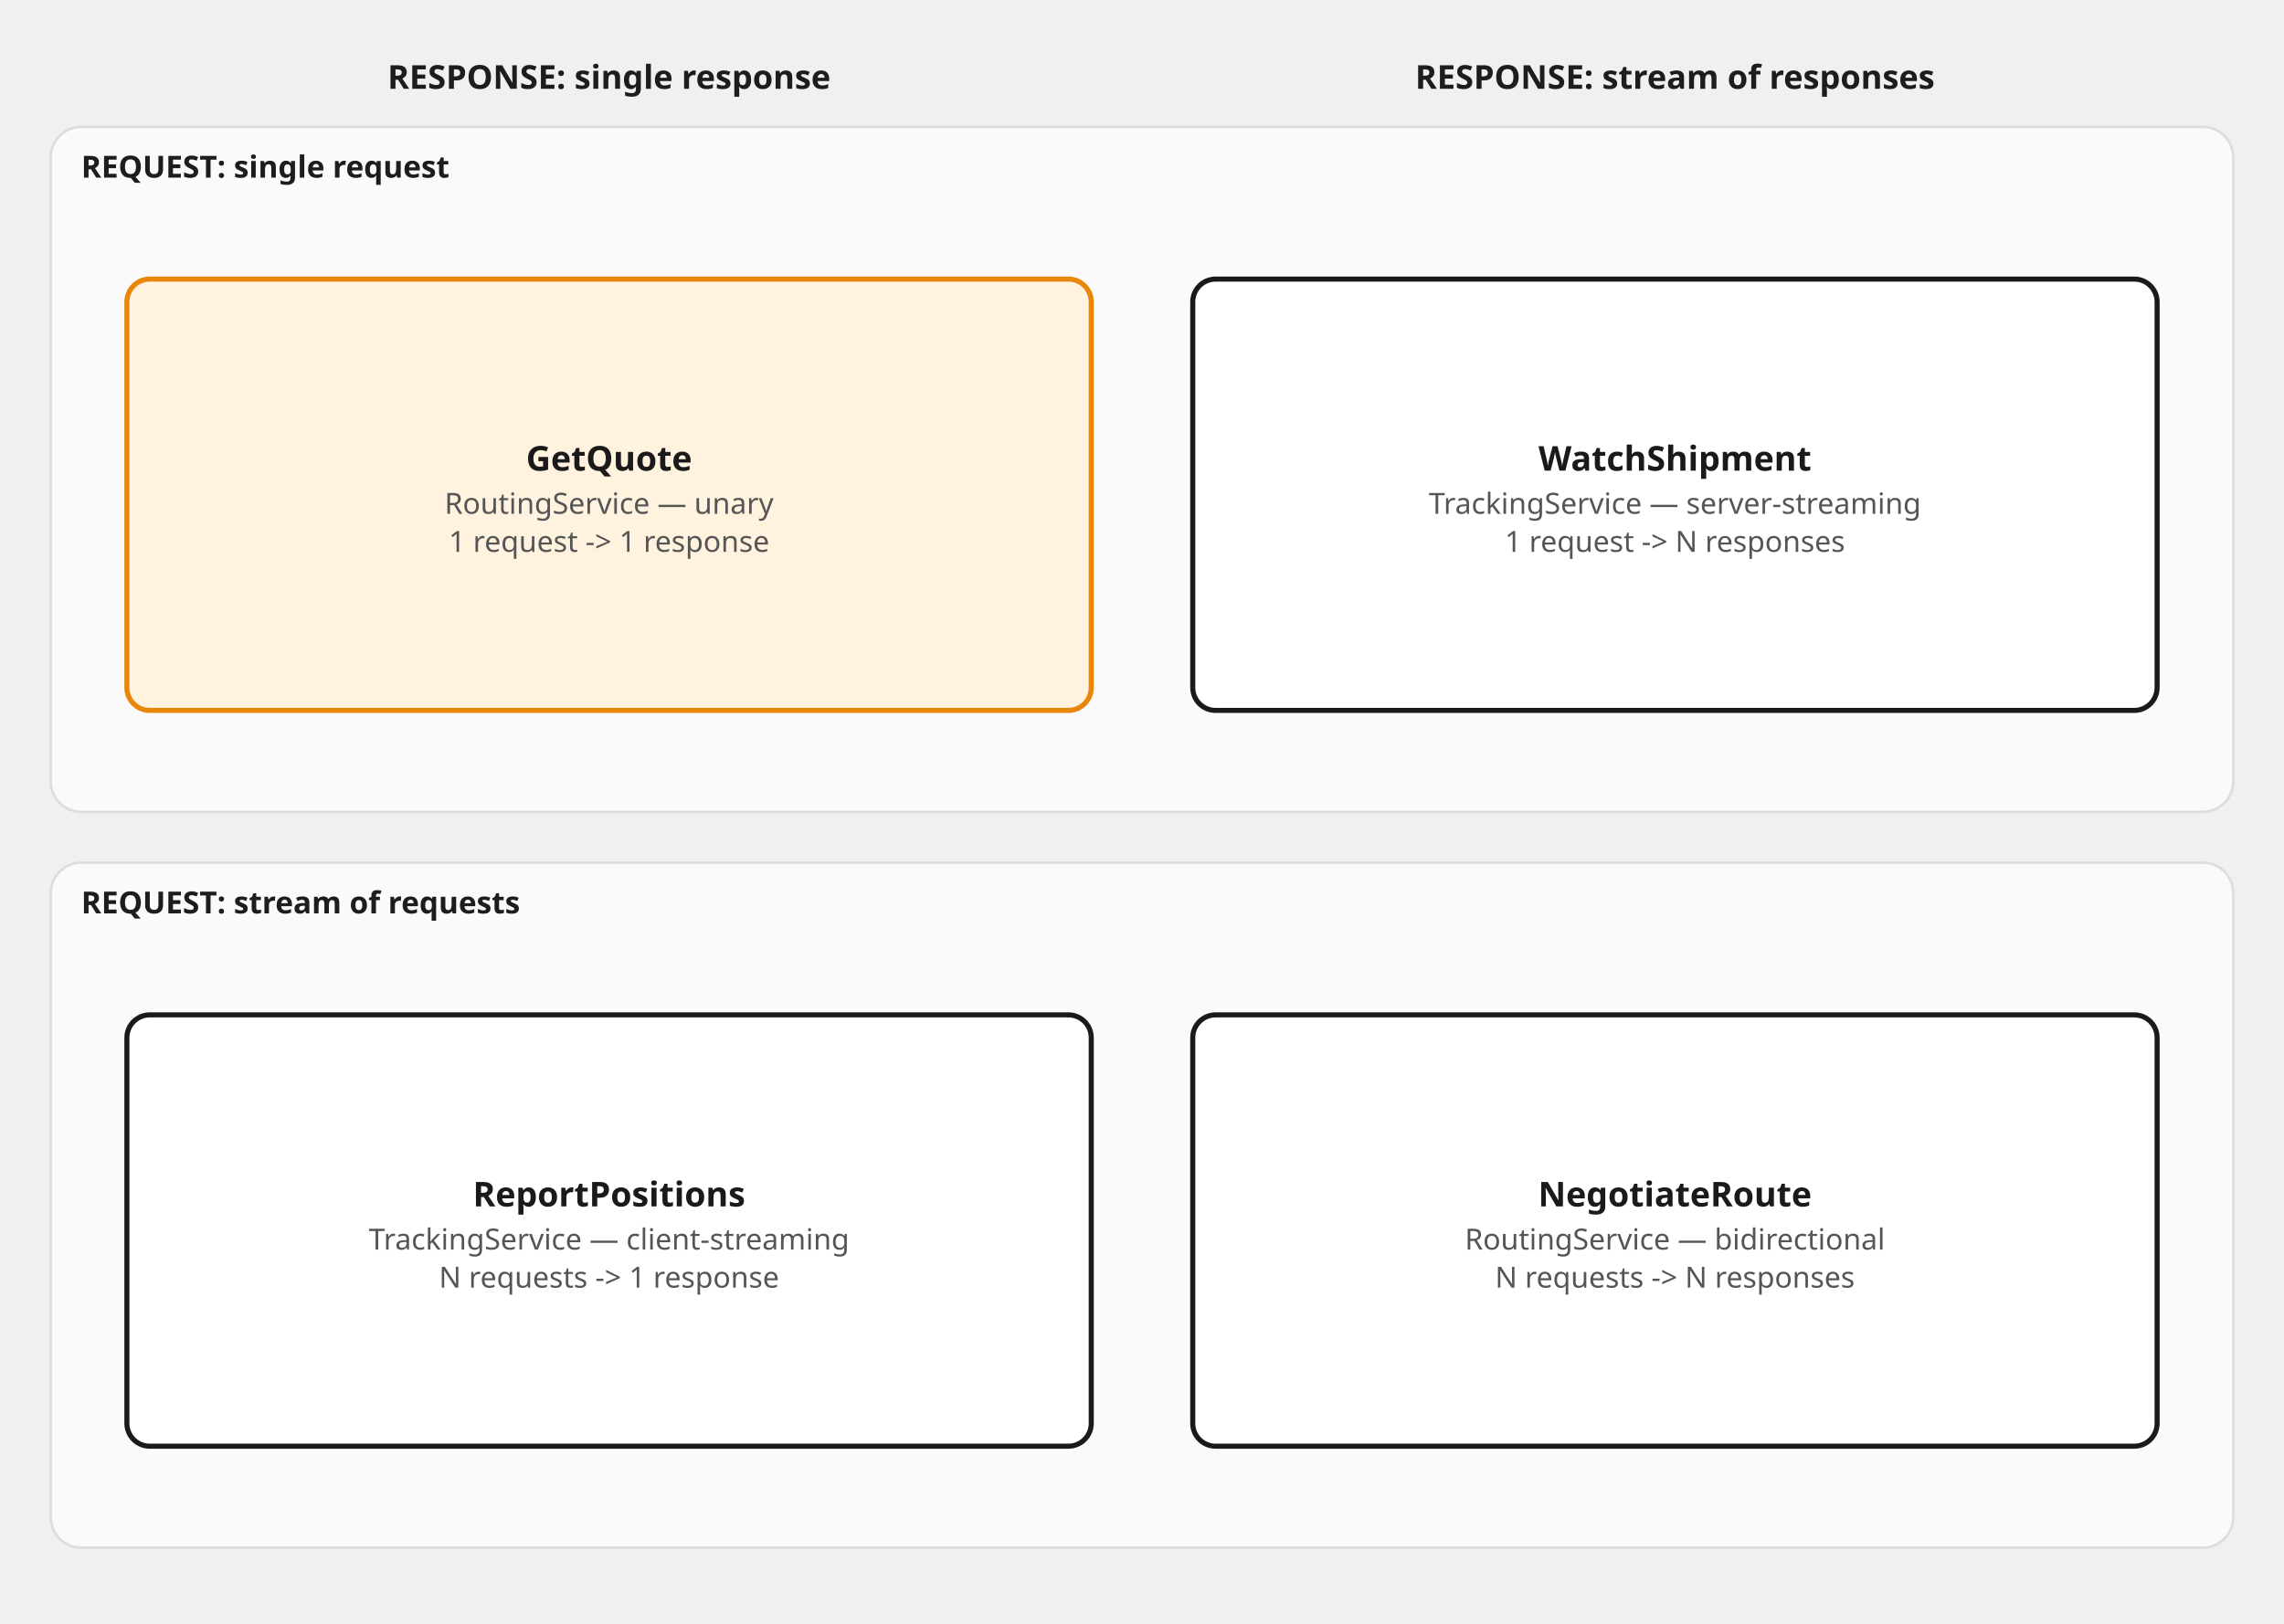
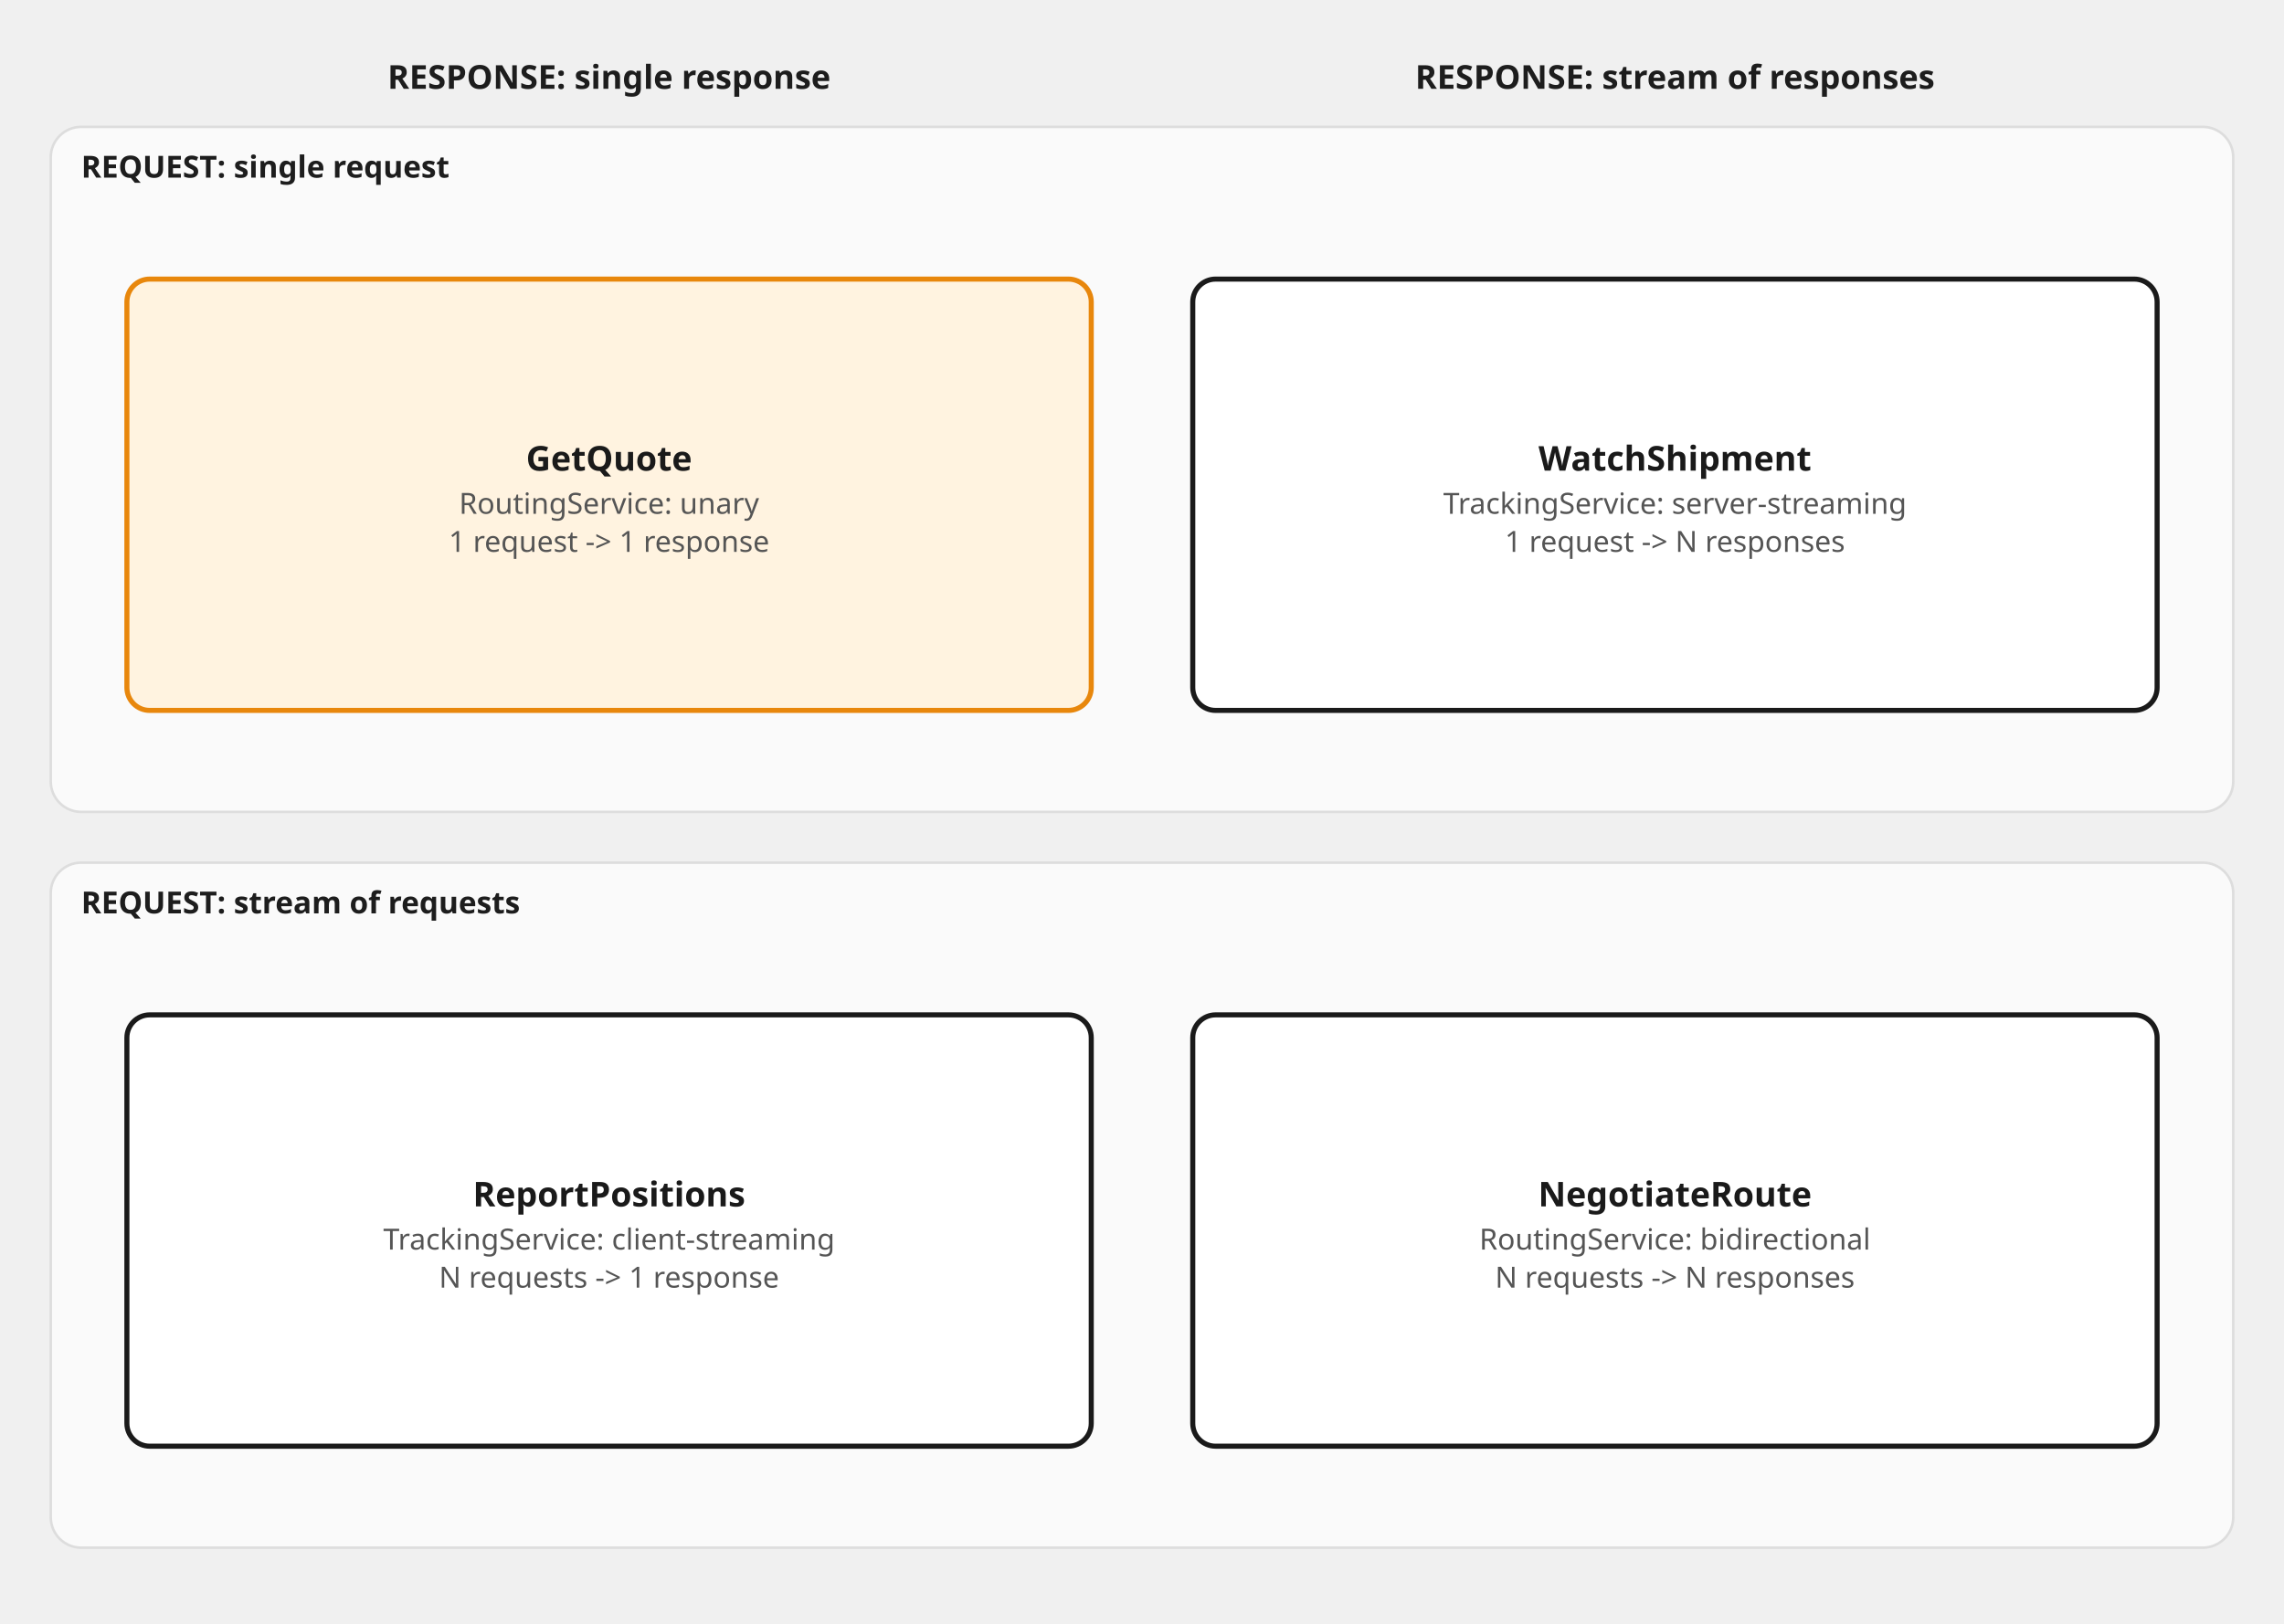
<svg xmlns="http://www.w3.org/2000/svg" viewBox="0 0 900 640" font-family="'Red Hat Text', system-ui, sans-serif" role="img">
  <defs>
    <marker id="a" viewBox="0 0 10 10" refX="8.5" refY="5" markerWidth="9" markerHeight="9" orient="auto-start-reverse">
      <path d="M0,0 L10,5 L0,10 z" fill="#555" />
    </marker>
    <marker id="am" viewBox="0 0 10 10" refX="8.5" refY="5" markerWidth="9" markerHeight="9" orient="auto-start-reverse">
      <path d="M0,0 L10,5 L0,10 z" fill="#e8870c" />
    </marker>
  </defs>
  <rect x="20" y="50" width="860" height="270" rx="12" fill="#fafafa" stroke="#ddd" />
  <text x="32" y="70" font-size="12" font-weight="700" fill="#1d1d1d">REQUEST: single request</text>
  <rect x="20" y="340" width="860" height="270" rx="12" fill="#fafafa" stroke="#ddd" />
  <text x="32" y="360" font-size="12" font-weight="700" fill="#1d1d1d">REQUEST: stream of requests</text>
  <rect x="50" y="110" width="380" height="170" rx="9" fill="#fff3e0" stroke="#e8870c" stroke-width="2" />
  <text x="240.0" y="185.5" font-size="13.5" font-weight="700" fill="#1a1a1a" text-anchor="middle">GetQuote</text>
-   <text x="240.0" y="202.5" font-size="11.5" fill="#555555" text-anchor="middle">RoutingService — unary</text>
+   <text x="240.0" y="202.5" font-size="11.5" fill="#555555" text-anchor="middle">RoutingService: unary</text>
  <text x="240.0" y="217.5" font-size="11.5" fill="#555555" text-anchor="middle">1 request -&gt; 1 response</text>
  <rect x="470" y="110" width="380" height="170" rx="9" fill="#ffffff" stroke="#1a1a1a" stroke-width="2" />
  <text x="660.0" y="185.5" font-size="13.5" font-weight="700" fill="#1a1a1a" text-anchor="middle">WatchShipment</text>
-   <text x="660.0" y="202.5" font-size="11.5" fill="#555555" text-anchor="middle">TrackingService — server-streaming</text>
+   <text x="660.0" y="202.5" font-size="11.5" fill="#555555" text-anchor="middle">TrackingService: server-streaming</text>
  <text x="660.0" y="217.5" font-size="11.5" fill="#555555" text-anchor="middle">1 request -&gt; N responses</text>
  <rect x="50" y="400" width="380" height="170" rx="9" fill="#ffffff" stroke="#1a1a1a" stroke-width="2" />
  <text x="240.0" y="475.5" font-size="13.5" font-weight="700" fill="#1a1a1a" text-anchor="middle">ReportPositions</text>
-   <text x="240.0" y="492.5" font-size="11.5" fill="#555555" text-anchor="middle">TrackingService — client-streaming</text>
+   <text x="240.0" y="492.5" font-size="11.5" fill="#555555" text-anchor="middle">TrackingService: client-streaming</text>
  <text x="240.0" y="507.5" font-size="11.5" fill="#555555" text-anchor="middle">N requests -&gt; 1 response</text>
  <rect x="470" y="400" width="380" height="170" rx="9" fill="#ffffff" stroke="#1a1a1a" stroke-width="2" />
  <text x="660.0" y="475.5" font-size="13.5" font-weight="700" fill="#1a1a1a" text-anchor="middle">NegotiateRoute</text>
-   <text x="660.0" y="492.5" font-size="11.5" fill="#555555" text-anchor="middle">RoutingService — bidirectional</text>
+   <text x="660.0" y="492.5" font-size="11.5" fill="#555555" text-anchor="middle">RoutingService: bidirectional</text>
  <text x="660.0" y="507.5" font-size="11.5" fill="#555555" text-anchor="middle">N requests -&gt; N responses</text>
  <text x="240" y="35" font-size="13" fill="#1d1d1d" text-anchor="middle" font-weight="700">RESPONSE: single response</text>
  <text x="660" y="35" font-size="13" fill="#1d1d1d" text-anchor="middle" font-weight="700">RESPONSE: stream of responses</text>
</svg>
